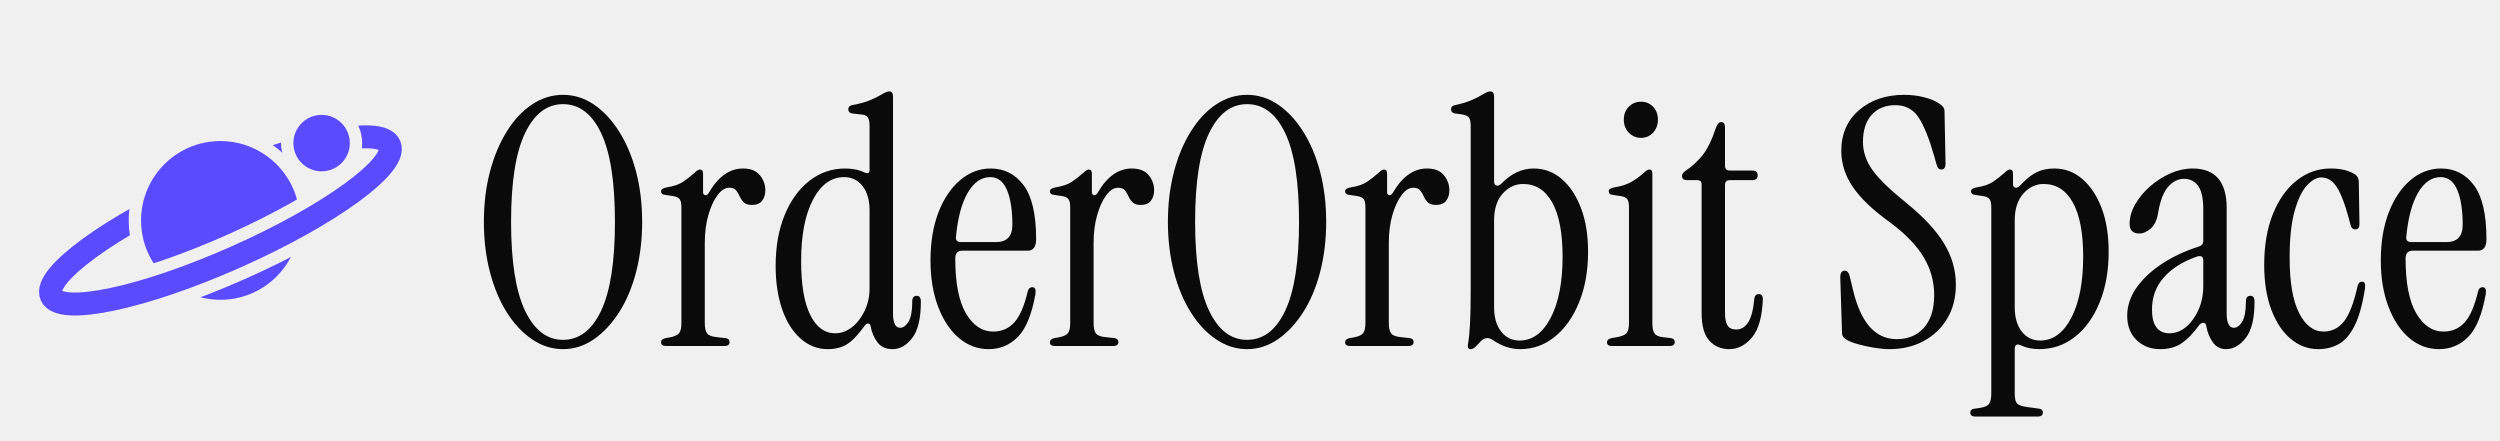
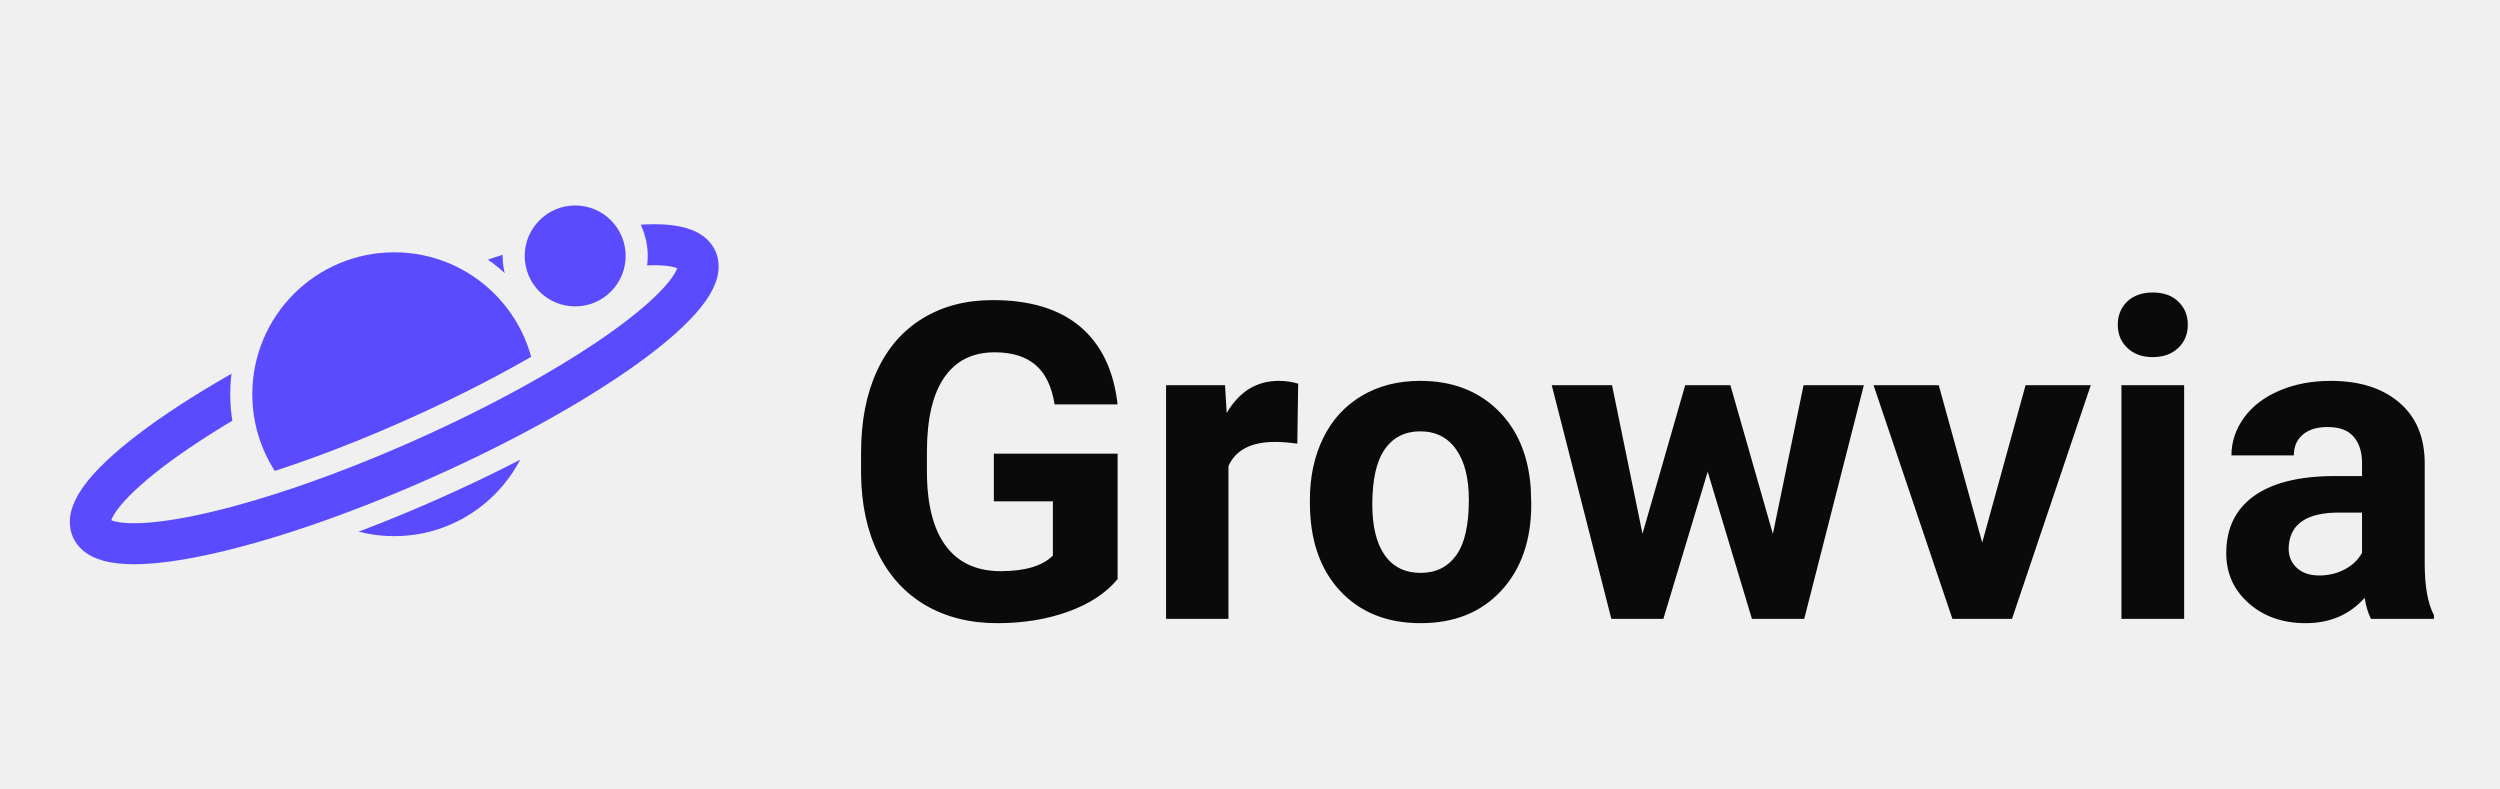
- <svg xmlns="http://www.w3.org/2000/svg" viewBox="0 0 465 82" width="465" height="82" role="img" aria-label="OrderOrbit Space">
+ <svg xmlns="http://www.w3.org/2000/svg" viewBox="0 0 260 82" width="260" height="82" role="img" aria-label="Growvia">
  <g transform="translate(0 0) scale(0.82)">
    <defs>
      <clipPath id="lc-top">
        <rect x="-60" y="-60" width="120" height="60" transform="translate(50 50) rotate(-24)" />
      </clipPath>
      <mask id="lc-ring" maskUnits="userSpaceOnUse" x="0" y="0" width="100" height="100">
        <rect width="100" height="100" fill="#fff" />
        <circle cx="50" cy="50" r="20.8" fill="#000" clip-path="url(#lc-top)" />
        <circle cx="72.95" cy="32.46" r="9.2" fill="#000" />
      </mask>
      <mask id="lc-planet" maskUnits="userSpaceOnUse" x="0" y="0" width="100" height="100">
        <rect width="100" height="100" fill="#fff" />
        <path d="M -42 0 A 42 9 0 0 0 42 0" transform="translate(50 50) rotate(-24)" fill="none" stroke="#000" stroke-width="10.8" />
      </mask>
    </defs>
    <g fill="#5b4bff">
      <g mask="url(#lc-ring)">
        <ellipse cx="0" cy="0" rx="42" ry="9" transform="translate(50 50) rotate(-24)" fill="none" stroke="#5b4bff" stroke-width="5.2" />
      </g>
      <circle cx="50" cy="50" r="18" mask="url(#lc-planet)" />
      <circle cx="72.95" cy="32.46" r="6.4" />
    </g>
  </g>
-   <path transform="translate(87.44 64.36)" fill="#0a0a0a" d="M17.28 0.58L17.28 0.58Q14.21 0.58 11.52-1.25Q8.83-3.07 6.82-6.27Q4.80-9.47 3.68-13.79Q2.56-18.11 2.56-23.10L2.56-23.10Q2.56-28.10 3.68-32.38Q4.80-36.67 6.82-39.90Q8.83-43.14 11.52-44.93Q14.21-46.72 17.28-46.72L17.28-46.72Q20.35-46.72 23.01-44.93Q25.66-43.14 27.71-39.90Q29.76-36.67 30.88-32.38Q32-28.10 32-23.10L32-23.10Q32-18.11 30.88-13.79Q29.76-9.47 27.71-6.27Q25.66-3.07 23.01-1.25Q20.35 0.58 17.28 0.58ZM17.28-1.15L17.28-1.15Q21.82-1.15 24.38-6.59Q26.94-12.03 26.94-23.10L26.94-23.10Q26.94-34.18 24.38-39.58Q21.82-44.99 17.28-44.99L17.28-44.99Q12.80-44.99 10.21-39.58Q7.62-34.18 7.62-23.10L7.62-23.10Q7.62-12.03 10.21-6.59Q12.80-1.15 17.28-1.15ZM44.42-28.54L44.42-28.54Q47.04-33.02 50.75-33.02L50.75-33.02Q52.86-33.02 53.89-31.78Q54.91-30.53 54.91-28.99L54.91-28.99Q54.91-27.78 54.30-27.01Q53.70-26.24 52.42-26.24L52.42-26.24Q51.39-26.24 50.91-26.72Q50.43-27.20 50.14-27.84Q49.86-28.48 49.47-28.96Q49.09-29.44 48.19-29.44L48.19-29.44Q47.04-29.44 46.02-28.06Q44.99-26.69 44.32-24.38Q43.65-22.08 43.65-19.14L43.65-19.14L43.65-4.29Q43.65-2.94 44.06-2.37Q44.48-1.79 45.82-1.66L45.82-1.66L47.55-1.47Q48.26-1.34 48.26-0.77L48.26-0.77Q48.26 0 47.30 0L47.30 0L36.48 0Q35.52 0 35.52-0.70L35.52-0.70Q35.52-1.28 36.35-1.47L36.35-1.47L37.12-1.60Q38.46-1.86 38.88-2.40Q39.30-2.94 39.30-4.29L39.30-4.29L39.30-25.79Q39.30-26.94 38.94-27.36Q38.59-27.78 37.70-27.90L37.70-27.90L36.35-28.10Q35.52-28.16 35.52-28.80L35.52-28.80Q35.52-29.31 36.54-29.50L36.54-29.50Q38.53-29.82 39.58-30.53Q40.64-31.23 41.79-32.26L41.79-32.26Q42.37-32.83 42.75-32.83L42.75-32.83Q43.33-32.83 43.33-32.06L43.33-32.06L43.33-28.61Q43.33-28.16 43.71-28.06Q44.10-27.97 44.42-28.54ZM66.50 0.58L66.50 0.58Q63.68 0.58 61.47-1.38Q59.26-3.33 58.05-6.82Q56.83-10.30 56.83-14.91L56.83-14.91Q56.83-20.29 58.50-24.35Q60.16-28.42 63.10-30.72Q66.05-33.02 69.76-33.02L69.76-33.02Q70.66-33.02 71.55-32.86Q72.45-32.70 73.28-32.32L73.28-32.32Q74.30-31.81 74.30-32.77L74.30-32.77L74.30-40.96Q74.30-42.11 73.95-42.56Q73.60-43.01 72.70-43.07L72.70-43.07L71.04-43.26Q70.34-43.39 70.34-44.03L70.34-44.03Q70.34-44.67 71.04-44.80L71.04-44.80Q73.09-45.18 74.34-45.70Q75.58-46.21 76.42-46.72L76.42-46.72Q77.44-47.36 77.95-47.36L77.95-47.36Q78.66-47.36 78.66-46.34L78.66-46.34L78.66-6.08Q78.66-3.39 80-3.39L80-3.39Q80.83-3.39 81.54-4.51Q82.24-5.63 82.24-8.32L82.24-8.32Q82.24-9.34 83.07-9.34L83.07-9.34Q83.84-9.34 83.84-8.26L83.84-8.26Q83.84-3.58 82.24-1.50Q80.64 0.58 78.59 0.58L78.59 0.58Q76.74 0.58 75.78-0.67Q74.82-1.92 74.50-3.65L74.50-3.65Q74.43-4.16 74.05-4.19Q73.66-4.22 73.34-3.71L73.34-3.71Q71.55-1.22 70.08-0.32Q68.61 0.58 66.50 0.58ZM67.90-2.37L67.90-2.37Q69.57-2.37 71.01-3.49Q72.45-4.61 73.38-6.53Q74.30-8.45 74.30-10.82L74.30-10.82L74.30-25.22Q74.30-28.10 72.99-29.76Q71.68-31.42 69.57-31.42L69.57-31.42Q65.98-31.42 63.78-27.23Q61.57-23.04 61.57-15.81L61.57-15.81Q61.57-9.22 63.26-5.79Q64.96-2.37 67.90-2.37ZM96.45 0.58L96.45 0.58Q93.38 0.58 90.94-1.47Q88.51-3.52 87.07-7.26Q85.63-11.01 85.63-15.94L85.63-15.94Q85.63-20.99 87.10-24.83Q88.58-28.67 91.14-30.85Q93.70-33.02 96.83-33.02L96.83-33.02Q100.61-33.02 102.94-29.92Q105.28-26.82 105.28-19.84L105.28-19.84Q105.28-17.73 103.68-17.73L103.68-17.73L91.52-17.73Q90.24-17.73 90.24-16.26L90.24-16.26Q90.24-9.47 92.22-6.08Q94.21-2.69 97.28-2.69L97.28-2.69Q99.71-2.69 101.25-4.42Q102.78-6.14 103.74-10.24L103.74-10.24Q103.94-10.94 104.58-10.94L104.58-10.94Q105.34-10.94 105.15-9.66L105.15-9.66Q104.13-3.97 101.89-1.70Q99.65 0.58 96.45 0.58ZM91.33-19.33L91.33-19.33L97.79-19.33Q100.86-19.33 100.86-22.53L100.86-22.53Q100.86-26.69 99.84-29.06Q98.82-31.42 96.77-31.42L96.77-31.42Q94.27-31.42 92.58-28.54Q90.88-25.66 90.37-20.35L90.37-20.35Q90.24-19.33 91.33-19.33ZM116.74-28.54L116.74-28.54Q119.36-33.02 123.07-33.02L123.07-33.02Q125.18-33.02 126.21-31.78Q127.23-30.53 127.23-28.99L127.23-28.99Q127.23-27.78 126.62-27.01Q126.02-26.24 124.74-26.24L124.74-26.24Q123.71-26.24 123.23-26.72Q122.75-27.20 122.46-27.84Q122.18-28.48 121.79-28.96Q121.41-29.44 120.51-29.44L120.51-29.44Q119.36-29.44 118.34-28.06Q117.31-26.69 116.64-24.38Q115.97-22.08 115.97-19.14L115.97-19.14L115.97-4.29Q115.97-2.94 116.38-2.37Q116.80-1.79 118.14-1.66L118.14-1.66L119.87-1.47Q120.58-1.34 120.58-0.77L120.58-0.77Q120.58 0 119.62 0L119.62 0L108.80 0Q107.84 0 107.84-0.70L107.84-0.70Q107.84-1.28 108.67-1.47L108.67-1.47L109.44-1.60Q110.78-1.86 111.20-2.40Q111.62-2.94 111.62-4.29L111.62-4.29L111.62-25.79Q111.62-26.94 111.26-27.36Q110.91-27.78 110.02-27.90L110.02-27.90L108.67-28.10Q107.84-28.16 107.84-28.80L107.84-28.80Q107.84-29.31 108.86-29.50L108.86-29.50Q110.85-29.82 111.90-30.53Q112.96-31.23 114.11-32.26L114.11-32.26Q114.69-32.83 115.07-32.83L115.07-32.83Q115.65-32.83 115.65-32.06L115.65-32.06L115.65-28.61Q115.65-28.16 116.03-28.06Q116.42-27.97 116.74-28.54ZM144.51 0.58L144.51 0.58Q141.44 0.58 138.75-1.25Q136.06-3.07 134.05-6.27Q132.03-9.47 130.91-13.79Q129.79-18.11 129.79-23.10L129.79-23.10Q129.79-28.10 130.91-32.38Q132.03-36.67 134.05-39.90Q136.06-43.14 138.75-44.93Q141.44-46.72 144.51-46.72L144.51-46.72Q147.58-46.72 150.24-44.93Q152.90-43.14 154.94-39.90Q156.99-36.67 158.11-32.38Q159.23-28.10 159.23-23.10L159.23-23.10Q159.23-18.11 158.11-13.79Q156.99-9.47 154.94-6.27Q152.90-3.07 150.24-1.25Q147.58 0.58 144.51 0.58ZM144.51-1.15L144.51-1.15Q149.06-1.15 151.62-6.59Q154.18-12.03 154.18-23.10L154.18-23.10Q154.18-34.18 151.62-39.58Q149.06-44.99 144.51-44.99L144.51-44.99Q140.03-44.99 137.44-39.58Q134.85-34.18 134.85-23.10L134.85-23.10Q134.85-12.03 137.44-6.59Q140.03-1.15 144.51-1.15ZM171.65-28.54L171.65-28.54Q174.27-33.02 177.98-33.02L177.98-33.02Q180.10-33.02 181.12-31.78Q182.14-30.53 182.14-28.99L182.14-28.99Q182.14-27.78 181.54-27.01Q180.93-26.24 179.65-26.24L179.65-26.24Q178.62-26.24 178.14-26.72Q177.66-27.20 177.38-27.84Q177.09-28.48 176.70-28.96Q176.32-29.44 175.42-29.44L175.42-29.44Q174.27-29.44 173.25-28.06Q172.22-26.69 171.55-24.38Q170.88-22.08 170.88-19.14L170.88-19.14L170.88-4.29Q170.88-2.94 171.30-2.37Q171.71-1.79 173.06-1.66L173.06-1.66L174.78-1.47Q175.49-1.34 175.49-0.77L175.49-0.77Q175.49 0 174.53 0L174.53 0L163.71 0Q162.75 0 162.75-0.70L162.75-0.70Q162.75-1.28 163.58-1.47L163.58-1.47L164.35-1.60Q165.70-1.86 166.11-2.40Q166.53-2.94 166.53-4.29L166.53-4.29L166.53-25.79Q166.53-26.94 166.18-27.36Q165.82-27.78 164.93-27.90L164.93-27.90L163.58-28.10Q162.75-28.16 162.75-28.80L162.75-28.80Q162.75-29.31 163.78-29.50L163.78-29.50Q165.76-29.82 166.82-30.53Q167.87-31.23 169.02-32.26L169.02-32.26Q169.60-32.83 169.98-32.83L169.98-32.83Q170.56-32.83 170.56-32.06L170.56-32.06L170.56-28.61Q170.56-28.16 170.94-28.06Q171.33-27.97 171.65-28.54ZM195.33 0.58L195.33 0.58Q192.70 0.58 190.27-1.09L190.27-1.09Q188.86-2.05 187.71-0.58L187.71-0.58Q187.07 0.13 186.75 0.35Q186.43 0.58 186.11 0.58L186.11 0.58Q185.41 0.58 185.60-0.32L185.60-0.32Q185.86-1.79 185.98-4.10Q186.11-6.40 186.11-10.24L186.11-10.24L186.11-40.96Q186.11-42.11 185.76-42.53Q185.41-42.94 184.51-43.07L184.51-43.07L183.17-43.26Q182.46-43.39 182.46-44.03L182.46-44.03Q182.46-44.67 183.17-44.80L183.17-44.80Q184.96-45.18 186.18-45.70Q187.39-46.21 188.22-46.72L188.22-46.72Q189.25-47.36 189.76-47.36L189.76-47.36Q190.46-47.36 190.46-46.34L190.46-46.34L190.46-30.53Q190.46-30.02 190.88-29.86Q191.30-29.70 191.81-30.21L191.81-30.21Q194.56-33.02 197.82-33.02L197.82-33.02Q200.77-33.02 203.04-31.07Q205.31-29.12 206.62-25.66Q207.94-22.21 207.94-17.54L207.94-17.54Q207.94-12.22 206.27-8.13Q204.61-4.03 201.76-1.73Q198.91 0.58 195.33 0.58ZM195.20-1.02L195.20-1.02Q198.78-1.02 200.99-5.25Q203.20-9.47 203.20-16.64L203.20-16.64Q203.20-23.23 201.28-26.69Q199.36-30.14 195.84-30.14L195.84-30.14Q193.66-30.14 192.06-28.35Q190.46-26.56 190.46-23.36L190.46-23.36L190.46-7.23Q190.46-4.35 191.78-2.69Q193.09-1.02 195.20-1.02ZM217.79-38.72L217.79-38.72Q216.45-38.72 215.52-39.68Q214.59-40.64 214.59-42.11L214.59-42.11Q214.59-43.58 215.52-44.51Q216.45-45.44 217.79-45.44L217.79-45.44Q219.14-45.44 220.03-44.51Q220.93-43.58 220.93-42.11L220.93-42.11Q220.93-40.64 220.03-39.68Q219.14-38.72 217.79-38.72ZM223.10 0L212.42 0Q211.46 0 211.46-0.70L211.46-0.70Q211.46-1.28 212.29-1.47L212.29-1.47L213.06-1.60Q214.66-1.86 215.10-2.40Q215.55-2.94 215.55-4.29L215.55-4.29L215.55-25.79Q215.55-26.94 215.20-27.36Q214.85-27.78 213.95-27.90L213.95-27.90L212.61-28.10Q211.78-28.16 211.78-28.80L211.78-28.80Q211.78-29.31 212.80-29.50L212.80-29.50Q214.78-29.82 216.00-30.53Q217.22-31.23 218.37-32.26L218.37-32.26Q218.94-32.83 219.33-32.83L219.33-32.83Q219.90-32.83 219.90-32.06L219.90-32.06L219.90-4.29Q219.90-2.94 220.29-2.37Q220.67-1.79 221.76-1.66L221.76-1.66L223.36-1.47Q224.06-1.34 224.06-0.77L224.06-0.77Q224.06 0 223.10 0L223.10 0ZM234.18 0.58L234.18 0.58Q231.94 0.58 230.50-0.99Q229.06-2.56 229.06-6.14L229.06-6.14L229.06-30.08Q229.06-30.85 228.29-30.85L228.29-30.85L226.43-30.85Q225.41-30.85 225.41-31.62L225.41-31.62Q225.41-32.13 225.98-32.51L225.98-32.51Q228.10-33.98 229.38-35.68Q230.66-37.38 231.62-40.32L231.62-40.32Q232.06-41.66 232.70-41.66L232.70-41.66Q233.41-41.66 233.41-40.64L233.41-40.64L233.41-33.54Q233.41-32.64 234.30-32.64L234.30-32.64L238.46-32.64Q239.49-32.64 239.49-31.74L239.49-31.74Q239.49-30.85 238.46-30.85L238.46-30.85L234.30-30.85Q233.41-30.85 233.41-29.95L233.41-29.95L233.41-6.08Q233.41-4.67 233.86-3.87Q234.30-3.07 235.52-3.07L235.52-3.07Q236.86-3.07 237.73-4.42Q238.59-5.76 238.85-8.77L238.85-8.77Q238.98-9.66 239.68-9.66L239.68-9.66Q240.45-9.66 240.45-8.70L240.45-8.70Q240.26-3.78 238.43-1.60Q236.61 0.58 234.18 0.58ZM264 0.58L264 0.58Q262.72 0.58 261.15 0.32Q259.58 0.06 258.21-0.32Q256.83-0.70 256.06-1.15L256.06-1.15Q255.62-1.41 255.39-1.70Q255.17-1.98 255.17-2.69L255.17-2.69L254.85-12.74Q254.85-14.02 255.68-14.02L255.68-14.02Q256.38-14.02 256.64-12.86L256.64-12.86L257.22-10.43Q259.39-1.28 265.34-1.28L265.34-1.28Q268.54-1.28 270.43-3.42Q272.32-5.57 272.32-9.47L272.32-9.47Q272.32-13.25 270.37-16.51Q268.42-19.78 264.13-22.98L264.13-22.98Q259.39-26.37 257.22-29.54Q255.04-32.70 255.04-36.29L255.04-36.29Q255.04-41.02 258.34-43.87Q261.63-46.72 266.75-46.72L266.75-46.72Q268.67-46.72 270.46-46.27Q272.26-45.82 273.41-44.99L273.41-44.99Q273.79-44.74 274.02-44.42Q274.24-44.10 274.24-43.58L274.24-43.58L274.43-33.92Q274.43-32.83 273.60-32.83L273.60-32.83Q273.02-32.83 272.77-33.73L272.77-33.73L272.32-35.33Q270.91-40.26 269.41-42.53Q267.90-44.80 265.09-44.80L265.09-44.80Q262.34-44.80 260.70-43.01Q259.07-41.22 259.07-37.95L259.07-37.95Q259.07-35.20 260.86-32.70Q262.66-30.21 267.14-26.62L267.14-26.62Q271.94-22.72 274.14-19.10Q276.35-15.49 276.35-11.39L276.35-11.39Q276.35-7.81 274.75-5.12Q273.15-2.43 270.37-0.93Q267.58 0.58 264 0.58ZM291.58 13.12L280.00 13.12Q279.04 13.12 279.04 12.42L279.04 12.42Q279.04 11.71 279.87 11.65L279.87 11.65L280.77 11.52Q282.11 11.33 282.53 10.75Q282.94 10.18 282.94 8.83L282.94 8.83L282.94-25.79Q282.94-26.94 282.59-27.36Q282.24-27.78 281.34-27.90L281.34-27.90L280.00-28.10Q279.17-28.16 279.17-28.80L279.17-28.80Q279.17-29.31 280.19-29.50L280.19-29.50Q282.18-29.82 283.23-30.53Q284.29-31.23 285.44-32.26L285.44-32.26Q286.02-32.83 286.40-32.83L286.40-32.83Q286.98-32.83 286.98-32.06L286.98-32.06L286.98-30.08Q286.98-29.63 287.36-29.47Q287.74-29.31 288.26-29.82L288.26-29.82L288.96-30.53Q290.24-31.81 291.58-32.42Q292.93-33.02 294.66-33.02L294.66-33.02Q297.60-33.02 299.87-31.07Q302.14-29.12 303.46-25.66Q304.77-22.21 304.77-17.54L304.77-17.54Q304.77-12.22 303.10-8.13Q301.44-4.03 298.53-1.73Q295.62 0.58 291.84 0.58L291.84 0.58Q289.92 0.58 288.45-0.13L288.45-0.13Q287.30-0.64 287.30 0.58L287.30 0.58L287.30 8.83Q287.30 10.18 287.71 10.66Q288.13 11.14 289.47 11.33L289.47 11.33L291.84 11.65Q292.54 11.78 292.54 12.35L292.54 12.35Q292.54 13.12 291.58 13.12L291.58 13.12ZM292.03-1.02L292.03-1.02Q295.62-1.02 297.82-5.25Q300.03-9.47 300.03-16.64L300.03-16.64Q300.03-23.23 298.11-26.69Q296.19-30.14 292.67-30.14L292.67-30.14Q290.50-30.14 288.90-28.35Q287.30-26.56 287.30-23.36L287.30-23.36L287.30-7.23Q287.30-4.35 288.61-2.69Q289.92-1.02 292.03-1.02ZM314.37 0.58L314.37 0.58Q311.68 0.58 309.95-1.12Q308.22-2.82 308.22-5.63L308.22-5.63Q308.22-8.38 309.95-10.85Q311.68-13.31 314.69-15.30Q317.70-17.28 321.54-18.50L321.54-18.50Q322.37-18.75 322.37-19.58L322.37-19.58L322.37-25.41Q322.37-28.48 321.41-29.79Q320.45-31.10 318.78-31.10L318.78-31.10Q317.18-31.10 315.87-29.66Q314.56-28.22 313.98-24.83L313.98-24.83Q313.66-22.78 312.61-21.86Q311.55-20.93 310.46-20.93L310.46-20.93Q308.67-20.93 308.67-22.72L308.67-22.72Q308.67-24.58 309.73-26.40Q310.78-28.22 312.51-29.73Q314.24-31.23 316.29-32.13Q318.34-33.02 320.38-33.02L320.38-33.02Q326.72-33.02 326.72-25.66L326.72-25.66L326.72-6.08Q326.72-3.39 328.06-3.39L328.06-3.39Q328.90-3.39 329.60-4.51Q330.30-5.63 330.30-8.32L330.30-8.32Q330.30-9.34 331.14-9.34L331.14-9.34Q331.90-9.34 331.90-8.26L331.90-8.26Q331.90-3.58 330.27-1.50Q328.64 0.58 326.59 0.58L326.59 0.58Q325.06 0.58 324.16-0.67Q323.26-1.92 322.94-3.65L322.94-3.65Q322.88-4.29 322.40-4.32Q321.92-4.35 321.47-3.71L321.47-3.71Q319.94-1.60 318.34-0.51Q316.74 0.58 314.37 0.58ZM316.10-2.37L316.10-2.37Q317.76-2.37 319.17-3.55Q320.58-4.74 321.47-6.72Q322.37-8.70 322.37-11.20L322.37-11.20L322.37-15.87Q322.37-17.09 321.02-16.58L321.02-16.58Q317.12-15.17 314.98-12.70Q312.83-10.24 312.83-6.78L312.83-6.78Q312.83-2.37 316.10-2.37ZM343.74 0.58L343.74 0.58Q340.93 0.58 338.66-1.31Q336.38-3.20 335.04-6.72Q333.70-10.24 333.70-15.10L333.70-15.10Q333.70-20.54 335.33-24.58Q336.96-28.61 339.78-30.82Q342.59-33.02 346.05-33.02L346.05-33.02Q348.99-33.02 350.66-31.87L350.66-31.87Q351.30-31.42 351.30-30.46L351.30-30.46L351.42-22.66Q351.42-21.70 350.66-21.70L350.66-21.70Q349.95-21.70 349.76-22.53L349.76-22.53Q348.86-26.05 348.03-27.97Q347.20-29.89 346.30-30.62Q345.41-31.36 344.32-31.36L344.32-31.36Q343.04-31.36 341.66-29.89Q340.29-28.42 339.36-25.12Q338.43-21.82 338.43-16.45L338.43-16.45Q338.43-9.60 340.19-6.14Q341.95-2.69 344.77-2.69L344.77-2.69Q347.01-2.69 348.51-4.54Q350.02-6.40 351.10-11.26L351.10-11.26Q351.30-11.97 351.87-11.97L351.87-11.97Q352.64-11.97 352.45-10.69L352.45-10.69Q351.74-6.21 350.50-3.74Q349.25-1.28 347.55-0.35Q345.86 0.58 343.74 0.58ZM366.21 0.58L366.21 0.58Q363.14 0.58 360.70-1.47Q358.27-3.52 356.83-7.26Q355.39-11.01 355.39-15.94L355.39-15.94Q355.39-20.99 356.86-24.83Q358.34-28.67 360.90-30.85Q363.46-33.02 366.59-33.02L366.59-33.02Q370.37-33.02 372.70-29.92Q375.04-26.82 375.04-19.84L375.04-19.84Q375.04-17.73 373.44-17.73L373.44-17.73L361.28-17.73Q360.00-17.73 360.00-16.26L360.00-16.26Q360.00-9.47 361.98-6.08Q363.97-2.69 367.04-2.69L367.04-2.69Q369.47-2.69 371.01-4.42Q372.54-6.14 373.50-10.24L373.50-10.24Q373.70-10.94 374.34-10.94L374.34-10.94Q375.10-10.94 374.91-9.66L374.91-9.66Q373.89-3.97 371.65-1.70Q369.41 0.58 366.21 0.58ZM361.09-19.33L361.09-19.33L367.55-19.33Q370.62-19.33 370.62-22.53L370.62-22.53Q370.62-26.69 369.60-29.06Q368.58-31.42 366.53-31.42L366.53-31.42Q364.03-31.42 362.34-28.54Q360.64-25.66 360.13-20.35L360.13-20.35Q360.00-19.33 361.09-19.33Z" />
+   <path transform="translate(87.44 64.36)" fill="#0a0a0a" d="M28.79-17.18L28.79-4.13Q26.98-1.95 23.65-0.75Q20.33 0.45 16.28 0.45L16.28 0.45Q12.04 0.45 8.84-1.40Q5.64-3.26 3.90-6.78Q2.16-10.31 2.11-15.07L2.11-15.07L2.11-17.29Q2.11-22.19 3.76-25.77Q5.41-29.36 8.52-31.25Q11.63-33.15 15.81-33.15L15.81-33.15Q21.63-33.15 24.91-30.38Q28.19-27.60 28.79-22.30L28.79-22.30L22.24-22.30Q21.79-25.11 20.25-26.41Q18.71-27.72 16.01-27.72L16.01-27.72Q12.58-27.72 10.78-25.13Q8.98-22.55 8.96-17.45L8.96-17.45L8.96-15.36Q8.96-10.22 10.92-7.59Q12.87-4.96 16.64-4.96L16.64-4.96Q20.44-4.96 22.06-6.58L22.06-6.58L22.06-12.22L15.92-12.22L15.92-17.18L28.79-17.18ZM47.57-24.46L47.48-18.22Q46.16-18.40 45.15-18.40L45.15-18.40Q41.46-18.40 40.32-15.90L40.32-15.90L40.32 0L33.83 0L33.83-24.30L39.96-24.30L40.14-21.41Q42.09-24.75 45.55-24.75L45.55-24.75Q46.63-24.75 47.57-24.46L47.57-24.46ZM48.79-12.08L48.79-12.38Q48.79-15.99 50.18-18.82Q51.57-21.65 54.19-23.20Q56.80-24.75 60.26-24.75L60.26-24.75Q65.18-24.75 68.29-21.74Q71.40-18.73 71.76-13.57L71.76-13.57L71.81-11.90Q71.81-6.31 68.69-2.93Q65.56 0.45 60.31 0.45Q55.05 0.45 51.92-2.92Q48.79-6.29 48.79-12.08L48.79-12.08ZM55.28-11.90L55.28-11.90Q55.28-8.45 56.58-6.61Q57.88-4.78 60.31-4.78L60.31-4.78Q62.67-4.78 63.99-6.59Q65.32-8.40 65.32-12.38L65.32-12.38Q65.32-15.77 63.99-17.63Q62.67-19.50 60.26-19.50L60.26-19.50Q57.88-19.50 56.58-17.64Q55.28-15.79 55.28-11.90ZM92.52-24.30L96.94-8.83L100.13-24.30L106.40-24.30L100.20 0L94.76 0L90.16-15.30L85.55 0L80.14 0L73.94-24.30L80.21-24.30L83.38-8.85L87.82-24.30L92.52-24.30ZM114.19-24.30L118.71-7.93L123.22-24.30L130.00-24.30L121.81 0L115.61 0L107.41-24.30L114.19-24.30ZM139.71-24.30L139.71 0L133.19 0L133.19-24.30L139.71-24.30ZM132.81-30.59L132.81-30.59Q132.81-32.05 133.79-33.00Q134.77-33.94 136.45-33.94L136.45-33.94Q138.11-33.94 139.10-33.00Q140.09-32.05 140.09-30.59L140.09-30.59Q140.09-29.11 139.09-28.17Q138.09-27.22 136.45-27.22Q134.81-27.22 133.81-28.17Q132.81-29.11 132.81-30.59ZM165.69 0L159.14 0Q158.69-0.88 158.48-2.18L158.48-2.18Q156.13 0.45 152.35 0.45L152.35 0.45Q148.78 0.45 146.43-1.62Q144.09-3.68 144.09-6.83L144.09-6.83Q144.09-10.69 146.95-12.76Q149.81-14.82 155.23-14.85L155.23-14.85L158.21-14.85L158.21-16.24Q158.21-17.92 157.35-18.93Q156.49-19.95 154.62-19.95L154.62-19.95Q152.98-19.95 152.05-19.16Q151.12-18.37 151.12-17.00L151.12-17.00L144.63-17.00Q144.63-19.11 145.93-20.91Q147.23-22.71 149.61-23.73Q151.99-24.75 154.96-24.75L154.96-24.75Q159.45-24.75 162.09-22.49Q164.73-20.24 164.73-16.15L164.73-16.15L164.73-5.62Q164.75-2.16 165.69-0.38L165.69-0.38L165.69 0ZM153.77-4.51L153.77-4.51Q155.21-4.51 156.42-5.15Q157.63-5.79 158.21-6.87L158.21-6.87L158.21-11.05L155.79-11.05Q150.92-11.05 150.60-7.68L150.60-7.68L150.58-7.30Q150.58-6.09 151.43-5.30Q152.29-4.51 153.77-4.51Z" />
</svg>
